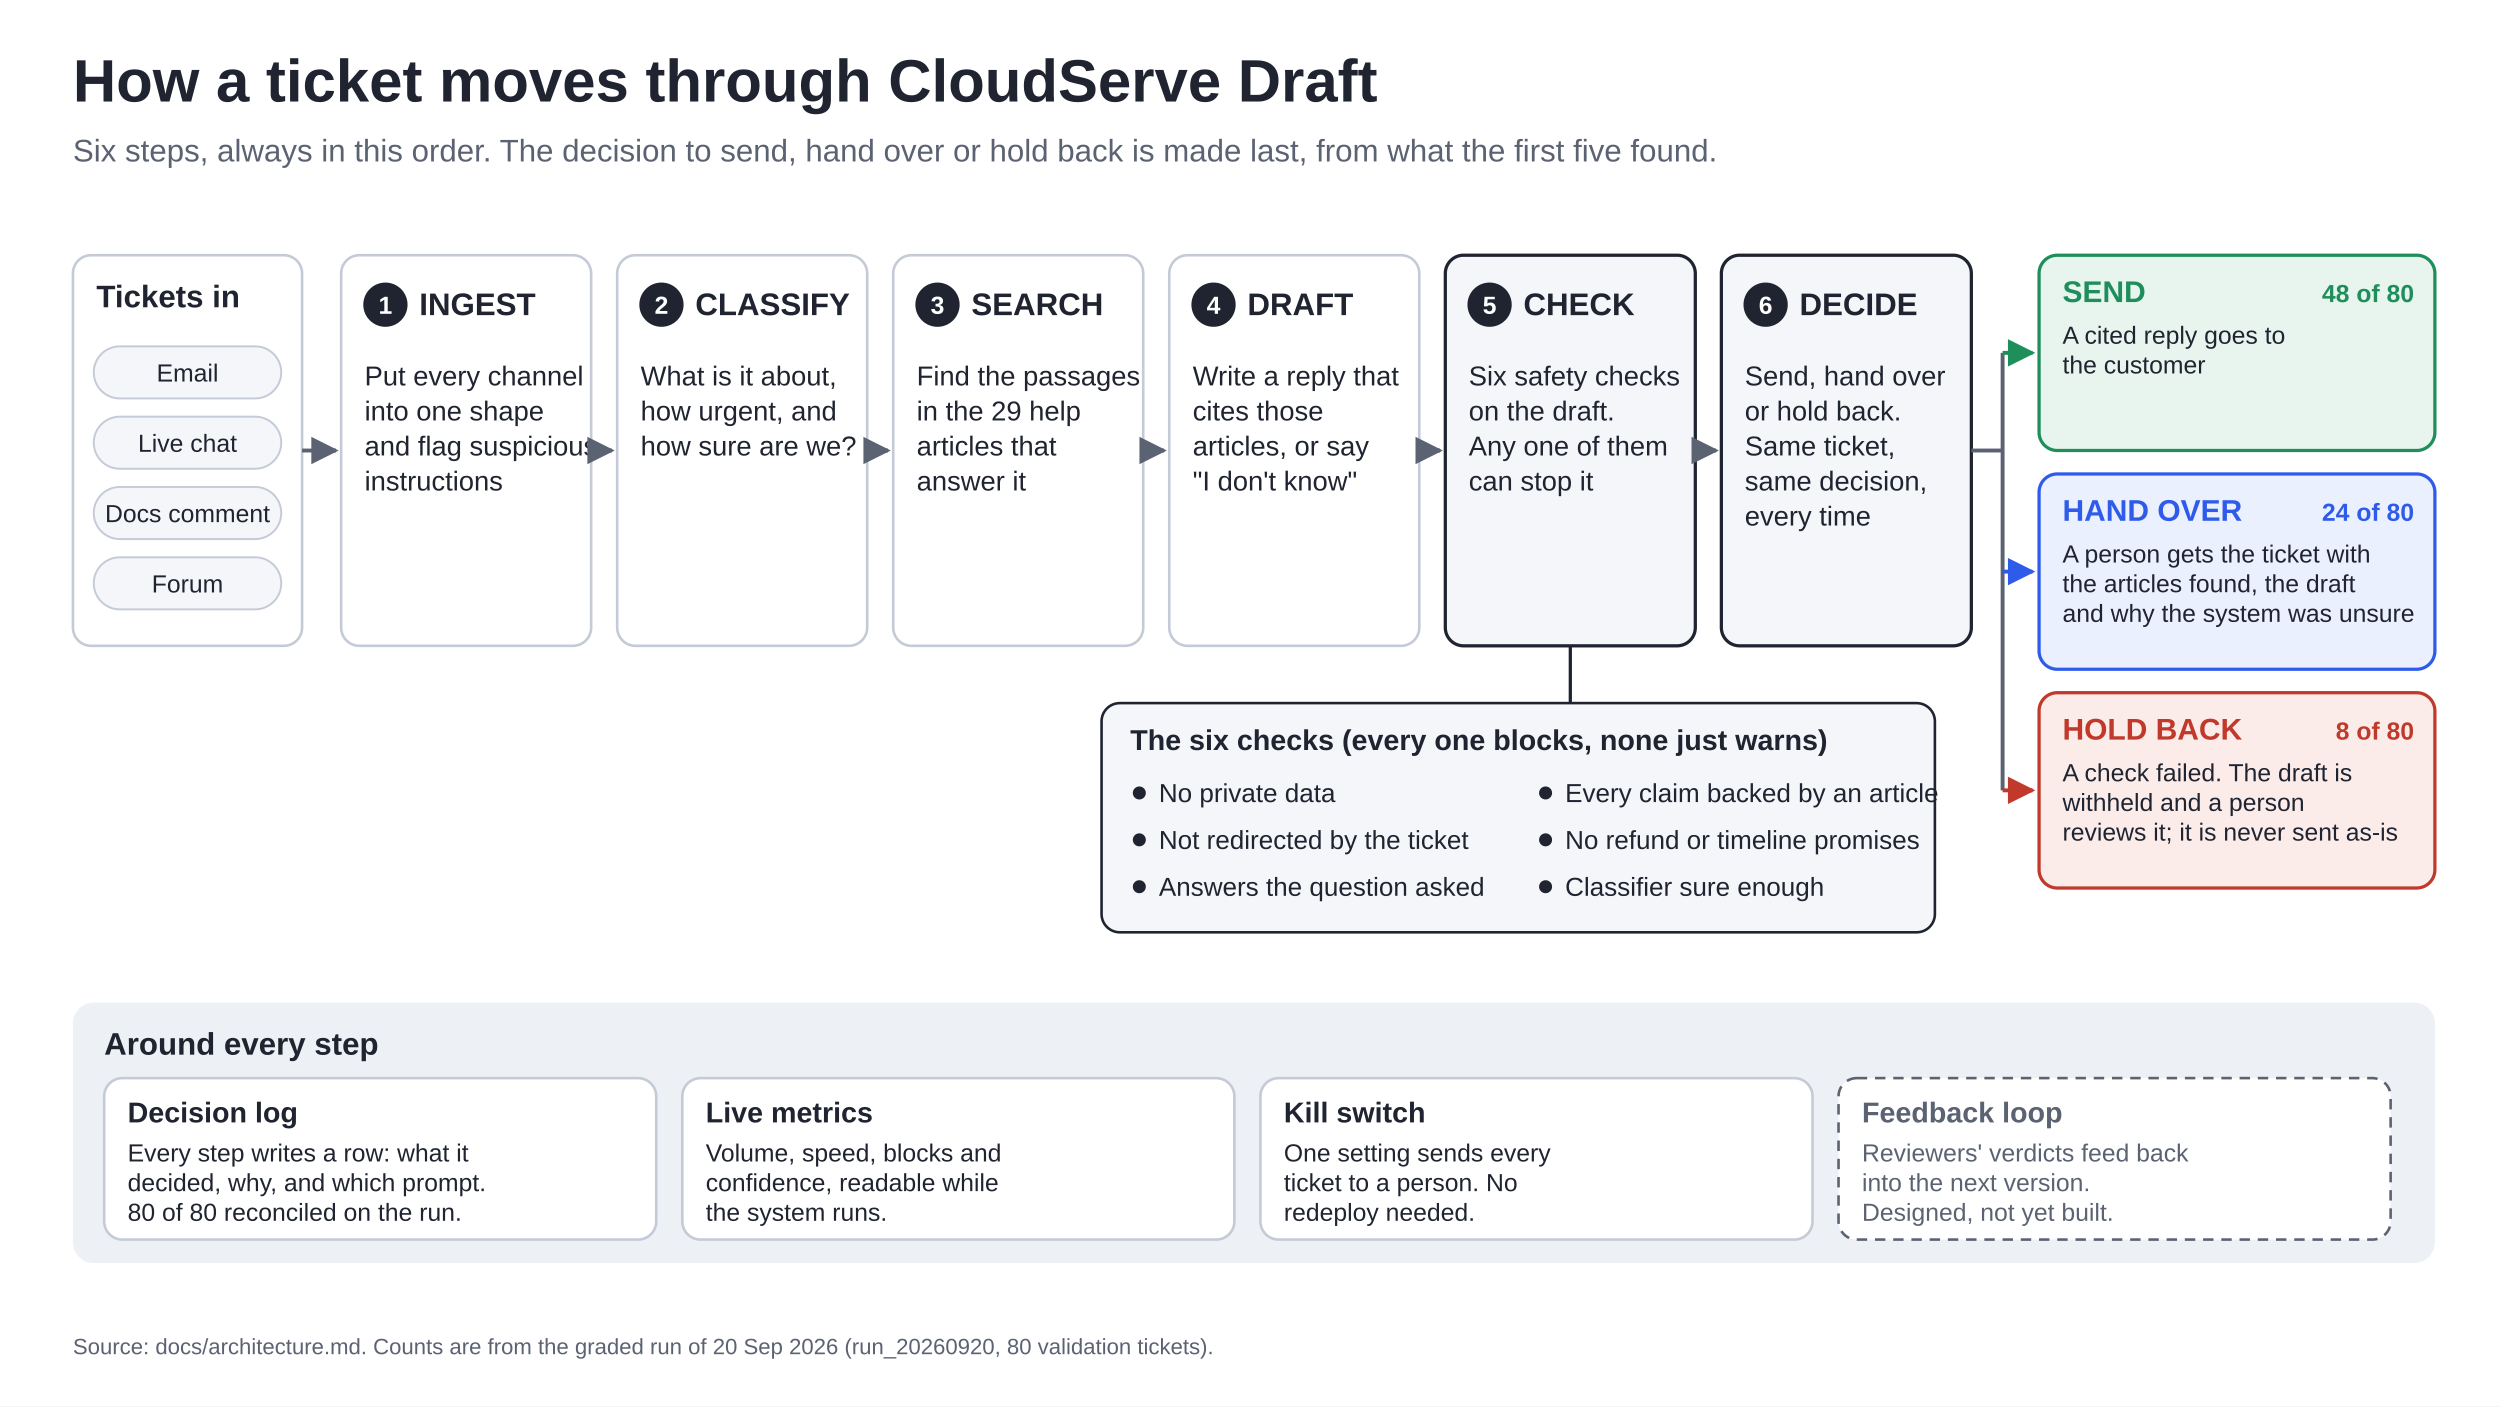
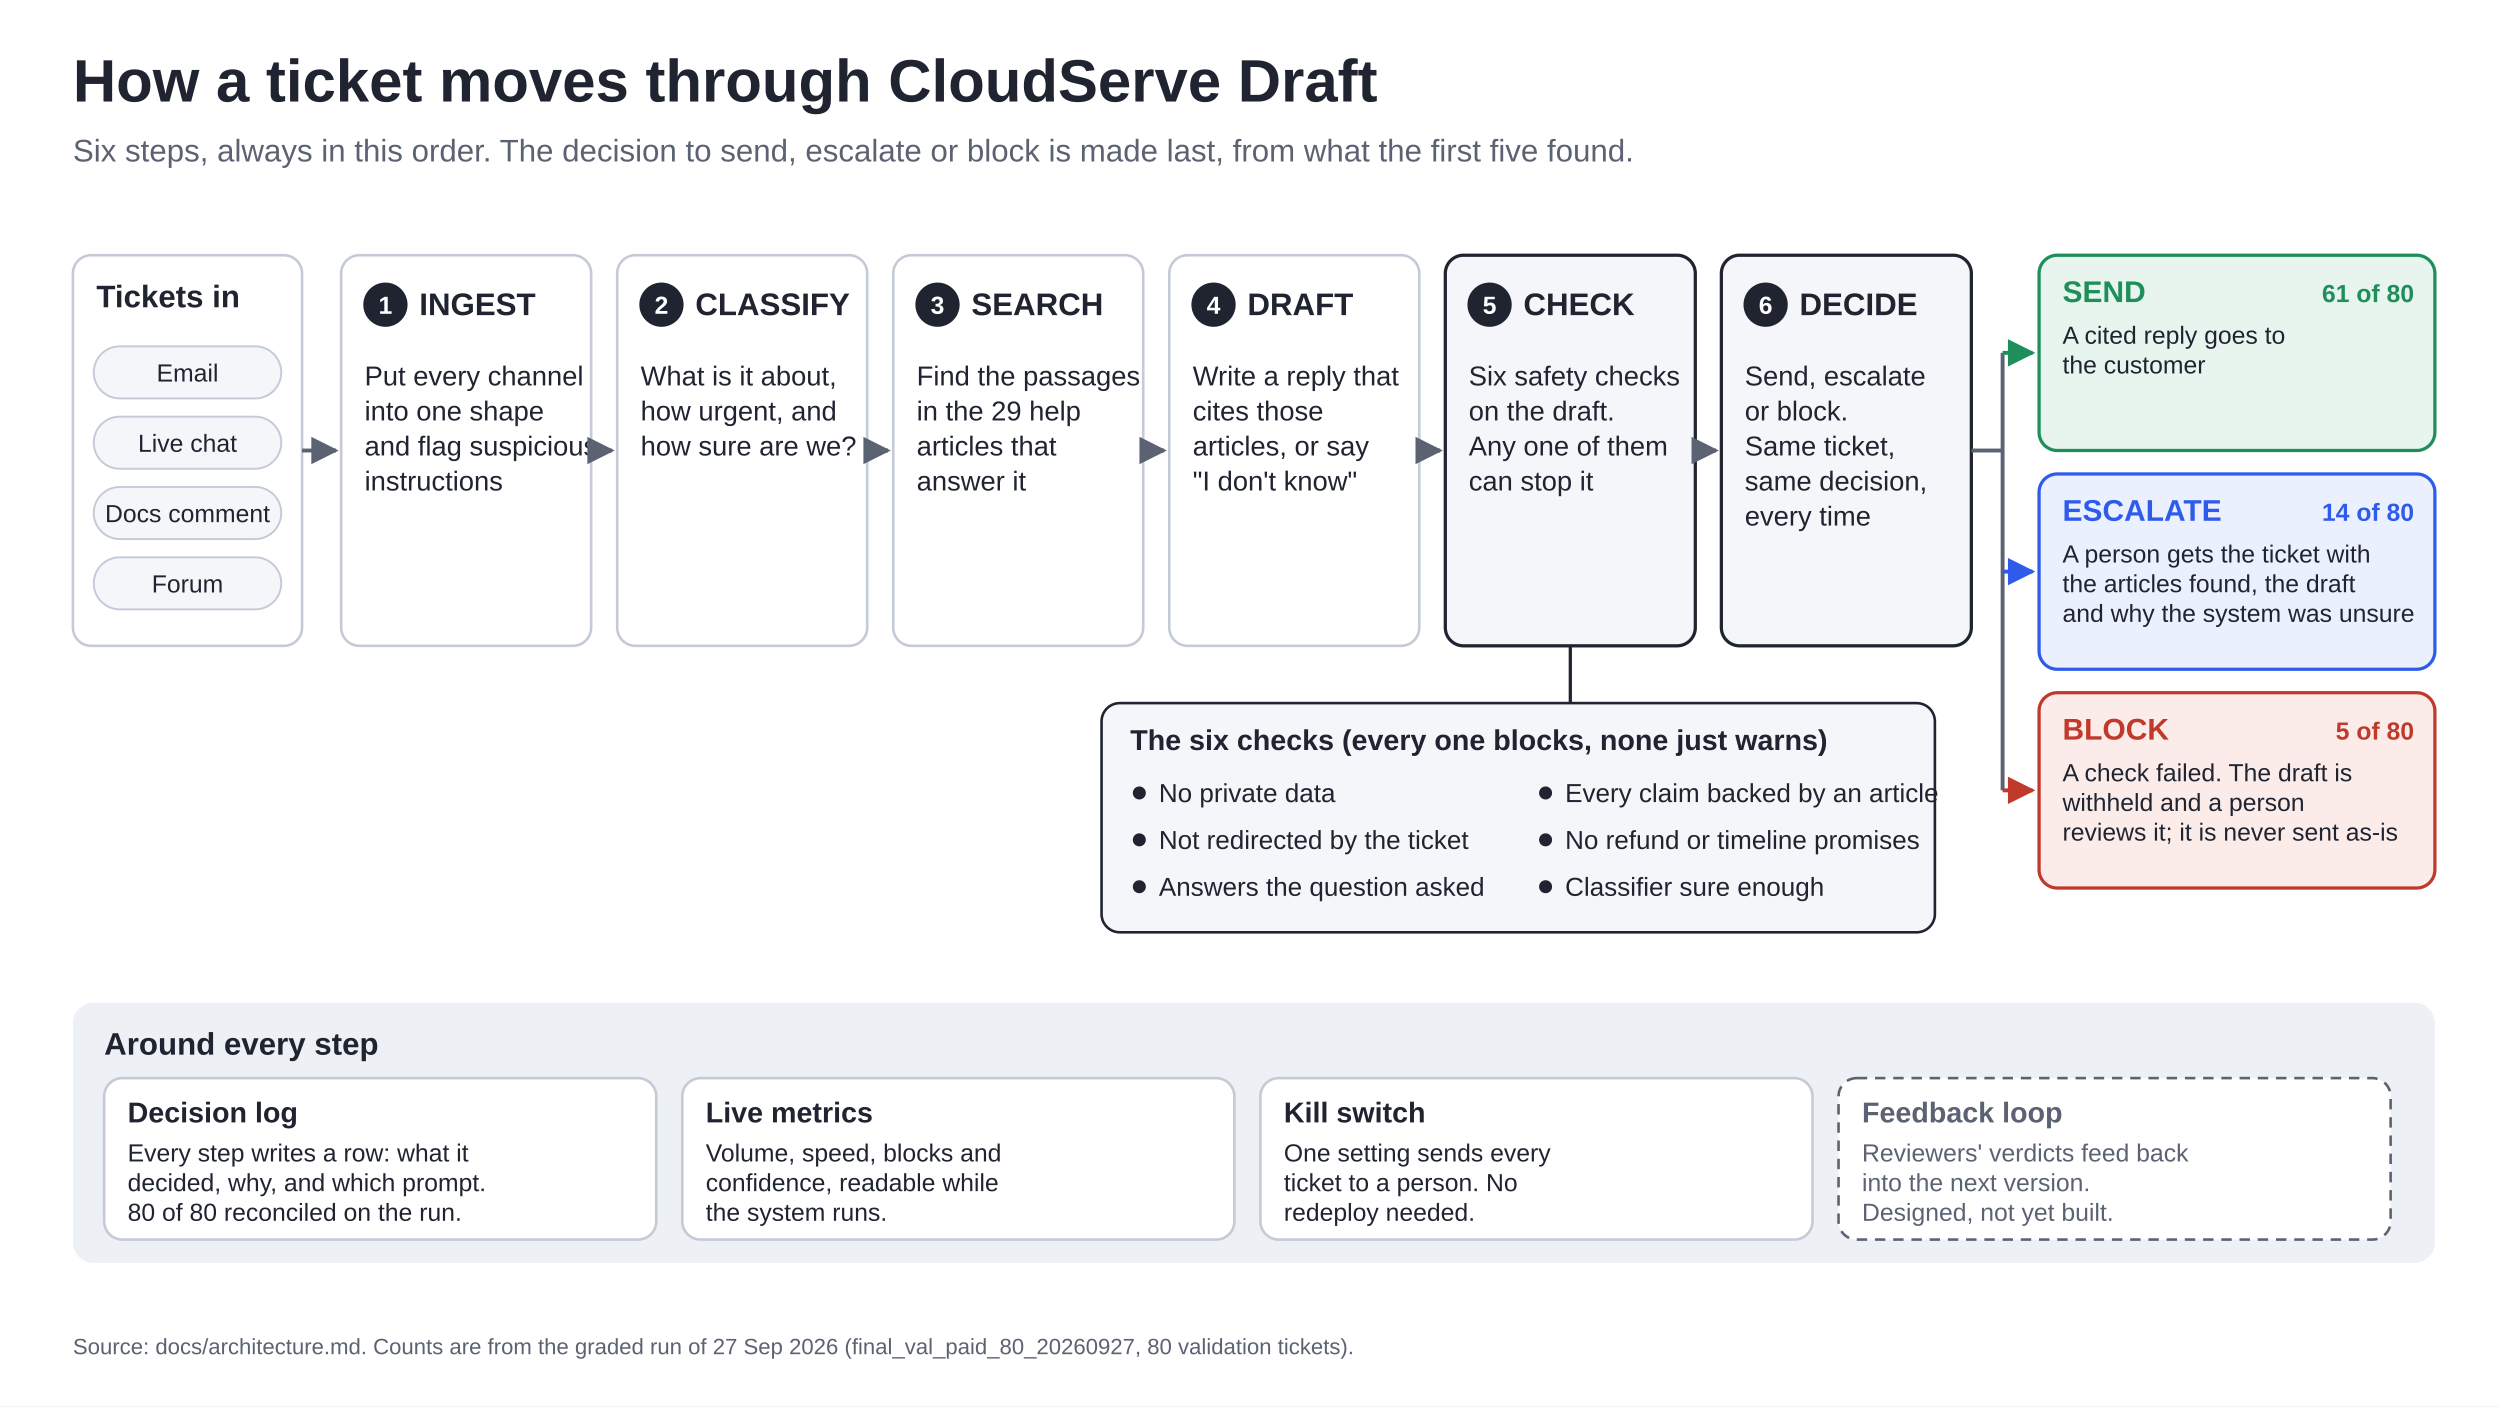
<svg xmlns="http://www.w3.org/2000/svg" width="1920" height="1080" viewBox="0 0 1920 1080">
  <defs>
    <marker id="ah-5B6272" viewBox="0 0 10 10" refX="9" refY="5" markerWidth="7" markerHeight="7" orient="auto-start-reverse">
      <path d="M0,0 L10,5 L0,10 z" fill="#5B6272" />
    </marker>
    <marker id="ah-1E8E5A" viewBox="0 0 10 10" refX="9" refY="5" markerWidth="7" markerHeight="7" orient="auto-start-reverse">
      <path d="M0,0 L10,5 L0,10 z" fill="#1E8E5A" />
    </marker>
    <marker id="ah-2F5BEA" viewBox="0 0 10 10" refX="9" refY="5" markerWidth="7" markerHeight="7" orient="auto-start-reverse">
      <path d="M0,0 L10,5 L0,10 z" fill="#2F5BEA" />
    </marker>
    <marker id="ah-C0392B" viewBox="0 0 10 10" refX="9" refY="5" markerWidth="7" markerHeight="7" orient="auto-start-reverse">
      <path d="M0,0 L10,5 L0,10 z" fill="#C0392B" />
    </marker>
    <marker id="ah-1F2430" viewBox="0 0 10 10" refX="9" refY="5" markerWidth="7" markerHeight="7" orient="auto-start-reverse">
      <path d="M0,0 L10,5 L0,10 z" fill="#1F2430" />
    </marker>
+     <marker id="ah-6D3FD6" viewBox="0 0 10 10" refX="9" refY="5" markerWidth="7" markerHeight="7" orient="auto-start-reverse">
+       <path d="M0,0 L10,5 L0,10 z" fill="#6D3FD6" />
+     </marker>
+     <marker id="ah-475569" viewBox="0 0 10 10" refX="9" refY="5" markerWidth="7" markerHeight="7" orient="auto-start-reverse">
+       <path d="M0,0 L10,5 L0,10 z" fill="#475569" />
+     </marker>
+     <marker id="ah-0F7F82" viewBox="0 0 10 10" refX="9" refY="5" markerWidth="7" markerHeight="7" orient="auto-start-reverse">
+       <path d="M0,0 L10,5 L0,10 z" fill="#0F7F82" />
+     </marker>
+     <marker id="ah-A86412" viewBox="0 0 10 10" refX="9" refY="5" markerWidth="7" markerHeight="7" orient="auto-start-reverse">
+       <path d="M0,0 L10,5 L0,10 z" fill="#A86412" />
+     </marker>
  </defs>
  <rect width="1920" height="1080" fill="#FFFFFF" />
  <text x="56" y="78" font-family="Calibri, Carlito, 'Segoe UI', Arial, sans-serif" font-size="46" font-weight="700" fill="#1F2430" text-anchor="start">
    <tspan x="56" dy="0.0">How a ticket moves through CloudServe Draft</tspan>
  </text>
  <text x="56" y="124" font-family="Calibri, Carlito, 'Segoe UI', Arial, sans-serif" font-size="24" font-weight="400" fill="#5B6272" text-anchor="start">
-     <tspan x="56" dy="0.0">Six steps, always in this order. The decision to send, hand over or hold back is made last, from what the first five found.</tspan>
+     <tspan x="56" dy="0.0">Six steps, always in this order. The decision to send, escalate or block is made last, from what the first five found.</tspan>
  </text>
  <rect x="56" y="196" width="176" height="300" rx="14" fill="#FFFFFF" stroke="#C4CAD6" stroke-width="2" />
  <text x="74" y="236" font-family="Calibri, Carlito, 'Segoe UI', Arial, sans-serif" font-size="24" font-weight="700" fill="#1F2430" text-anchor="start">
    <tspan x="74" dy="0.0">Tickets in</tspan>
  </text>
  <rect x="72" y="266" width="144" height="40" rx="20" fill="#F4F6FA" stroke="#C4CAD6" stroke-width="1.5" />
  <text x="144" y="293" font-family="Calibri, Carlito, 'Segoe UI', Arial, sans-serif" font-size="19" font-weight="400" fill="#1F2430" text-anchor="middle">
    <tspan x="144" dy="0.0">Email</tspan>
  </text>
  <rect x="72" y="320" width="144" height="40" rx="20" fill="#F4F6FA" stroke="#C4CAD6" stroke-width="1.5" />
  <text x="144" y="347" font-family="Calibri, Carlito, 'Segoe UI', Arial, sans-serif" font-size="19" font-weight="400" fill="#1F2430" text-anchor="middle">
    <tspan x="144" dy="0.0">Live chat</tspan>
  </text>
  <rect x="72" y="374" width="144" height="40" rx="20" fill="#F4F6FA" stroke="#C4CAD6" stroke-width="1.5" />
  <text x="144" y="401" font-family="Calibri, Carlito, 'Segoe UI', Arial, sans-serif" font-size="19" font-weight="400" fill="#1F2430" text-anchor="middle">
    <tspan x="144" dy="0.0">Docs comment</tspan>
  </text>
  <rect x="72" y="428" width="144" height="40" rx="20" fill="#F4F6FA" stroke="#C4CAD6" stroke-width="1.5" />
  <text x="144" y="455" font-family="Calibri, Carlito, 'Segoe UI', Arial, sans-serif" font-size="19" font-weight="400" fill="#1F2430" text-anchor="middle">
    <tspan x="144" dy="0.0">Forum</tspan>
  </text>
  <line x1="232" y1="346.0" x2="258" y2="346.0" stroke="#5B6272" stroke-width="3" marker-end="url(#ah-5B6272)" />
  <rect x="262" y="196" width="192" height="300" rx="14" fill="#FFFFFF" stroke="#C4CAD6" stroke-width="2" />
  <circle cx="296" cy="234" r="17" fill="#1F2430" />
  <text x="296" y="241" font-family="Calibri, Carlito, 'Segoe UI', Arial, sans-serif" font-size="19" font-weight="700" fill="#FFFFFF" text-anchor="middle">
    <tspan x="296" dy="0.0">1</tspan>
  </text>
  <text x="322" y="242" font-family="Calibri, Carlito, 'Segoe UI', Arial, sans-serif" font-size="24" font-weight="700" fill="#1F2430" text-anchor="start">
    <tspan x="322" dy="0.0">INGEST</tspan>
  </text>
  <text x="280" y="296" font-family="Calibri, Carlito, 'Segoe UI', Arial, sans-serif" font-size="21" font-weight="400" fill="#1F2430" text-anchor="start">
    <tspan x="280" dy="0.0">Put every channel</tspan>
    <tspan x="280" dy="26.9">into one shape</tspan>
    <tspan x="280" dy="26.9">and flag suspicious</tspan>
    <tspan x="280" dy="26.9">instructions</tspan>
  </text>
  <line x1="454" y1="346.0" x2="470" y2="346.0" stroke="#5B6272" stroke-width="3" marker-end="url(#ah-5B6272)" />
  <rect x="474" y="196" width="192" height="300" rx="14" fill="#FFFFFF" stroke="#C4CAD6" stroke-width="2" />
  <circle cx="508" cy="234" r="17" fill="#1F2430" />
  <text x="508" y="241" font-family="Calibri, Carlito, 'Segoe UI', Arial, sans-serif" font-size="19" font-weight="700" fill="#FFFFFF" text-anchor="middle">
    <tspan x="508" dy="0.0">2</tspan>
  </text>
  <text x="534" y="242" font-family="Calibri, Carlito, 'Segoe UI', Arial, sans-serif" font-size="24" font-weight="700" fill="#1F2430" text-anchor="start">
    <tspan x="534" dy="0.0">CLASSIFY</tspan>
  </text>
  <text x="492" y="296" font-family="Calibri, Carlito, 'Segoe UI', Arial, sans-serif" font-size="21" font-weight="400" fill="#1F2430" text-anchor="start">
    <tspan x="492" dy="0.0">What is it about,</tspan>
    <tspan x="492" dy="26.9">how urgent, and</tspan>
    <tspan x="492" dy="26.9">how sure are we?</tspan>
  </text>
  <line x1="666" y1="346.0" x2="682" y2="346.0" stroke="#5B6272" stroke-width="3" marker-end="url(#ah-5B6272)" />
  <rect x="686" y="196" width="192" height="300" rx="14" fill="#FFFFFF" stroke="#C4CAD6" stroke-width="2" />
  <circle cx="720" cy="234" r="17" fill="#1F2430" />
  <text x="720" y="241" font-family="Calibri, Carlito, 'Segoe UI', Arial, sans-serif" font-size="19" font-weight="700" fill="#FFFFFF" text-anchor="middle">
    <tspan x="720" dy="0.0">3</tspan>
  </text>
  <text x="746" y="242" font-family="Calibri, Carlito, 'Segoe UI', Arial, sans-serif" font-size="24" font-weight="700" fill="#1F2430" text-anchor="start">
    <tspan x="746" dy="0.0">SEARCH</tspan>
  </text>
  <text x="704" y="296" font-family="Calibri, Carlito, 'Segoe UI', Arial, sans-serif" font-size="21" font-weight="400" fill="#1F2430" text-anchor="start">
    <tspan x="704" dy="0.0">Find the passages</tspan>
    <tspan x="704" dy="26.9">in the 29 help</tspan>
    <tspan x="704" dy="26.9">articles that</tspan>
    <tspan x="704" dy="26.9">answer it</tspan>
  </text>
  <line x1="878" y1="346.0" x2="894" y2="346.0" stroke="#5B6272" stroke-width="3" marker-end="url(#ah-5B6272)" />
  <rect x="898" y="196" width="192" height="300" rx="14" fill="#FFFFFF" stroke="#C4CAD6" stroke-width="2" />
  <circle cx="932" cy="234" r="17" fill="#1F2430" />
  <text x="932" y="241" font-family="Calibri, Carlito, 'Segoe UI', Arial, sans-serif" font-size="19" font-weight="700" fill="#FFFFFF" text-anchor="middle">
    <tspan x="932" dy="0.0">4</tspan>
  </text>
  <text x="958" y="242" font-family="Calibri, Carlito, 'Segoe UI', Arial, sans-serif" font-size="24" font-weight="700" fill="#1F2430" text-anchor="start">
    <tspan x="958" dy="0.0">DRAFT</tspan>
  </text>
  <text x="916" y="296" font-family="Calibri, Carlito, 'Segoe UI', Arial, sans-serif" font-size="21" font-weight="400" fill="#1F2430" text-anchor="start">
    <tspan x="916" dy="0.0">Write a reply that</tspan>
    <tspan x="916" dy="26.9">cites those</tspan>
    <tspan x="916" dy="26.9">articles, or say</tspan>
    <tspan x="916" dy="26.9">"I don't know"</tspan>
  </text>
  <line x1="1090" y1="346.0" x2="1106" y2="346.0" stroke="#5B6272" stroke-width="3" marker-end="url(#ah-5B6272)" />
  <rect x="1110" y="196" width="192" height="300" rx="14" fill="#F4F6FA" stroke="#1F2430" stroke-width="2.5" />
  <circle cx="1144" cy="234" r="17" fill="#1F2430" />
  <text x="1144" y="241" font-family="Calibri, Carlito, 'Segoe UI', Arial, sans-serif" font-size="19" font-weight="700" fill="#FFFFFF" text-anchor="middle">
    <tspan x="1144" dy="0.0">5</tspan>
  </text>
  <text x="1170" y="242" font-family="Calibri, Carlito, 'Segoe UI', Arial, sans-serif" font-size="24" font-weight="700" fill="#1F2430" text-anchor="start">
    <tspan x="1170" dy="0.0">CHECK</tspan>
  </text>
  <text x="1128" y="296" font-family="Calibri, Carlito, 'Segoe UI', Arial, sans-serif" font-size="21" font-weight="400" fill="#1F2430" text-anchor="start">
    <tspan x="1128" dy="0.0">Six safety checks</tspan>
    <tspan x="1128" dy="26.9">on the draft.</tspan>
    <tspan x="1128" dy="26.9">Any one of them</tspan>
    <tspan x="1128" dy="26.9">can stop it</tspan>
  </text>
  <line x1="1302" y1="346.0" x2="1318" y2="346.0" stroke="#5B6272" stroke-width="3" marker-end="url(#ah-5B6272)" />
  <rect x="1322" y="196" width="192" height="300" rx="14" fill="#F4F6FA" stroke="#1F2430" stroke-width="2.5" />
  <circle cx="1356" cy="234" r="17" fill="#1F2430" />
  <text x="1356" y="241" font-family="Calibri, Carlito, 'Segoe UI', Arial, sans-serif" font-size="19" font-weight="700" fill="#FFFFFF" text-anchor="middle">
    <tspan x="1356" dy="0.0">6</tspan>
  </text>
  <text x="1382" y="242" font-family="Calibri, Carlito, 'Segoe UI', Arial, sans-serif" font-size="24" font-weight="700" fill="#1F2430" text-anchor="start">
    <tspan x="1382" dy="0.0">DECIDE</tspan>
  </text>
  <text x="1340" y="296" font-family="Calibri, Carlito, 'Segoe UI', Arial, sans-serif" font-size="21" font-weight="400" fill="#1F2430" text-anchor="start">
-     <tspan x="1340" dy="0.0">Send, hand over</tspan>
-     <tspan x="1340" dy="26.9">or hold back.</tspan>
+     <tspan x="1340" dy="0.0">Send, escalate</tspan>
+     <tspan x="1340" dy="26.9">or block.</tspan>
    <tspan x="1340" dy="26.9">Same ticket,</tspan>
    <tspan x="1340" dy="26.9">same decision,</tspan>
    <tspan x="1340" dy="26.9">every time</tspan>
  </text>
  <line x1="1206.0" y1="496" x2="1206.0" y2="540" stroke="#1F2430" stroke-width="2.5" />
  <rect x="846" y="540" width="640" height="176" rx="14" fill="#F4F6FA" stroke="#1F2430" stroke-width="2" />
  <text x="868" y="576" font-family="Calibri, Carlito, 'Segoe UI', Arial, sans-serif" font-size="22" font-weight="700" fill="#1F2430" text-anchor="start">
    <tspan x="868" dy="0.0">The six checks (every one blocks, none just warns)</tspan>
  </text>
  <circle cx="875" cy="609" r="5" fill="#1F2430" />
  <text x="890" y="616" font-family="Calibri, Carlito, 'Segoe UI', Arial, sans-serif" font-size="20" font-weight="400" fill="#1F2430" text-anchor="start">
    <tspan x="890" dy="0.0">No private data</tspan>
  </text>
  <circle cx="1187" cy="609" r="5" fill="#1F2430" />
  <text x="1202" y="616" font-family="Calibri, Carlito, 'Segoe UI', Arial, sans-serif" font-size="20" font-weight="400" fill="#1F2430" text-anchor="start">
    <tspan x="1202" dy="0.0">Every claim backed by an article</tspan>
  </text>
  <circle cx="875" cy="645" r="5" fill="#1F2430" />
  <text x="890" y="652" font-family="Calibri, Carlito, 'Segoe UI', Arial, sans-serif" font-size="20" font-weight="400" fill="#1F2430" text-anchor="start">
    <tspan x="890" dy="0.0">Not redirected by the ticket</tspan>
  </text>
  <circle cx="1187" cy="645" r="5" fill="#1F2430" />
  <text x="1202" y="652" font-family="Calibri, Carlito, 'Segoe UI', Arial, sans-serif" font-size="20" font-weight="400" fill="#1F2430" text-anchor="start">
    <tspan x="1202" dy="0.0">No refund or timeline promises</tspan>
  </text>
  <circle cx="875" cy="681" r="5" fill="#1F2430" />
  <text x="890" y="688" font-family="Calibri, Carlito, 'Segoe UI', Arial, sans-serif" font-size="20" font-weight="400" fill="#1F2430" text-anchor="start">
    <tspan x="890" dy="0.0">Answers the question asked</tspan>
  </text>
  <circle cx="1187" cy="681" r="5" fill="#1F2430" />
  <text x="1202" y="688" font-family="Calibri, Carlito, 'Segoe UI', Arial, sans-serif" font-size="20" font-weight="400" fill="#1F2430" text-anchor="start">
    <tspan x="1202" dy="0.0">Classifier sure enough</tspan>
  </text>
  <line x1="1514" y1="346.0" x2="1538" y2="346.0" stroke="#5B6272" stroke-width="3" />
  <line x1="1538" y1="271.0" x2="1538" y2="607.0" stroke="#5B6272" stroke-width="3" />
  <rect x="1566" y="196" width="304" height="150" rx="14" fill="#E8F5EE" stroke="#1E8E5A" stroke-width="2.5" />
  <text x="1584" y="232" font-family="Calibri, Carlito, 'Segoe UI', Arial, sans-serif" font-size="23" font-weight="700" fill="#1E8E5A" text-anchor="start">
    <tspan x="1584" dy="0.0">SEND</tspan>
  </text>
  <text x="1584" y="264" font-family="Calibri, Carlito, 'Segoe UI', Arial, sans-serif" font-size="19" font-weight="400" fill="#1F2430" text-anchor="start">
    <tspan x="1584" dy="0.0">A cited reply goes to</tspan>
    <tspan x="1584" dy="22.8">the customer</tspan>
  </text>
  <text x="1854" y="232" font-family="Calibri, Carlito, 'Segoe UI', Arial, sans-serif" font-size="19" font-weight="700" fill="#1E8E5A" text-anchor="end">
-     <tspan x="1854" dy="0.0">48 of 80</tspan>
+     <tspan x="1854" dy="0.0">61 of 80</tspan>
  </text>
  <line x1="1538" y1="271.0" x2="1561" y2="271.0" stroke="#1E8E5A" stroke-width="3" marker-end="url(#ah-1E8E5A)" />
  <rect x="1566" y="364" width="304" height="150" rx="14" fill="#EAF0FE" stroke="#2F5BEA" stroke-width="2.5" />
  <text x="1584" y="400" font-family="Calibri, Carlito, 'Segoe UI', Arial, sans-serif" font-size="23" font-weight="700" fill="#2F5BEA" text-anchor="start">
-     <tspan x="1584" dy="0.0">HAND OVER</tspan>
+     <tspan x="1584" dy="0.0">ESCALATE</tspan>
  </text>
  <text x="1584" y="432" font-family="Calibri, Carlito, 'Segoe UI', Arial, sans-serif" font-size="19" font-weight="400" fill="#1F2430" text-anchor="start">
    <tspan x="1584" dy="0.0">A person gets the ticket with</tspan>
    <tspan x="1584" dy="22.8">the articles found, the draft</tspan>
    <tspan x="1584" dy="22.8">and why the system was unsure</tspan>
  </text>
  <text x="1854" y="400" font-family="Calibri, Carlito, 'Segoe UI', Arial, sans-serif" font-size="19" font-weight="700" fill="#2F5BEA" text-anchor="end">
-     <tspan x="1854" dy="0.0">24 of 80</tspan>
+     <tspan x="1854" dy="0.0">14 of 80</tspan>
  </text>
  <line x1="1538" y1="439.0" x2="1561" y2="439.0" stroke="#2F5BEA" stroke-width="3" marker-end="url(#ah-2F5BEA)" />
  <rect x="1566" y="532" width="304" height="150" rx="14" fill="#FBECEA" stroke="#C0392B" stroke-width="2.5" />
  <text x="1584" y="568" font-family="Calibri, Carlito, 'Segoe UI', Arial, sans-serif" font-size="23" font-weight="700" fill="#C0392B" text-anchor="start">
-     <tspan x="1584" dy="0.0">HOLD BACK</tspan>
+     <tspan x="1584" dy="0.0">BLOCK</tspan>
  </text>
  <text x="1584" y="600" font-family="Calibri, Carlito, 'Segoe UI', Arial, sans-serif" font-size="19" font-weight="400" fill="#1F2430" text-anchor="start">
    <tspan x="1584" dy="0.0">A check failed. The draft is</tspan>
    <tspan x="1584" dy="22.8">withheld and a person</tspan>
    <tspan x="1584" dy="22.8">reviews it; it is never sent as-is</tspan>
  </text>
  <text x="1854" y="568" font-family="Calibri, Carlito, 'Segoe UI', Arial, sans-serif" font-size="19" font-weight="700" fill="#C0392B" text-anchor="end">
-     <tspan x="1854" dy="0.0">8 of 80</tspan>
+     <tspan x="1854" dy="0.0">5 of 80</tspan>
  </text>
  <line x1="1538" y1="607.0" x2="1561" y2="607.0" stroke="#C0392B" stroke-width="3" marker-end="url(#ah-C0392B)" />
  <rect x="56" y="770" width="1814" height="200" rx="16" fill="#EDF0F5" stroke="none" stroke-width="2" />
  <text x="80" y="810" font-family="Calibri, Carlito, 'Segoe UI', Arial, sans-serif" font-size="24" font-weight="700" fill="#1F2430" text-anchor="start">
    <tspan x="80" dy="0.0">Around every step</tspan>
  </text>
  <rect x="80" y="828" width="424" height="124" rx="14" fill="#FFFFFF" stroke="#C4CAD6" stroke-width="2" />
  <text x="98" y="862" font-family="Calibri, Carlito, 'Segoe UI', Arial, sans-serif" font-size="22" font-weight="700" fill="#1F2430" text-anchor="start">
    <tspan x="98" dy="0.0">Decision log</tspan>
  </text>
  <text x="98" y="892" font-family="Calibri, Carlito, 'Segoe UI', Arial, sans-serif" font-size="19" font-weight="400" fill="#1F2430" text-anchor="start">
    <tspan x="98" dy="0.0">Every step writes a row: what it</tspan>
    <tspan x="98" dy="22.8">decided, why, and which prompt.</tspan>
    <tspan x="98" dy="22.8">80 of 80 reconciled on the run.</tspan>
  </text>
  <rect x="524" y="828" width="424" height="124" rx="14" fill="#FFFFFF" stroke="#C4CAD6" stroke-width="2" />
  <text x="542" y="862" font-family="Calibri, Carlito, 'Segoe UI', Arial, sans-serif" font-size="22" font-weight="700" fill="#1F2430" text-anchor="start">
    <tspan x="542" dy="0.0">Live metrics</tspan>
  </text>
  <text x="542" y="892" font-family="Calibri, Carlito, 'Segoe UI', Arial, sans-serif" font-size="19" font-weight="400" fill="#1F2430" text-anchor="start">
    <tspan x="542" dy="0.0">Volume, speed, blocks and</tspan>
    <tspan x="542" dy="22.8">confidence, readable while</tspan>
    <tspan x="542" dy="22.8">the system runs.</tspan>
  </text>
  <rect x="968" y="828" width="424" height="124" rx="14" fill="#FFFFFF" stroke="#C4CAD6" stroke-width="2" />
  <text x="986" y="862" font-family="Calibri, Carlito, 'Segoe UI', Arial, sans-serif" font-size="22" font-weight="700" fill="#1F2430" text-anchor="start">
    <tspan x="986" dy="0.0">Kill switch</tspan>
  </text>
  <text x="986" y="892" font-family="Calibri, Carlito, 'Segoe UI', Arial, sans-serif" font-size="19" font-weight="400" fill="#1F2430" text-anchor="start">
    <tspan x="986" dy="0.0">One setting sends every</tspan>
    <tspan x="986" dy="22.8">ticket to a person. No</tspan>
    <tspan x="986" dy="22.8">redeploy needed.</tspan>
  </text>
  <rect x="1412" y="828" width="424" height="124" rx="14" fill="#FFFFFF" stroke="#5B6272" stroke-width="2" stroke-dasharray="8 6" />
  <text x="1430" y="862" font-family="Calibri, Carlito, 'Segoe UI', Arial, sans-serif" font-size="22" font-weight="700" fill="#5B6272" text-anchor="start">
    <tspan x="1430" dy="0.0">Feedback loop</tspan>
  </text>
  <text x="1430" y="892" font-family="Calibri, Carlito, 'Segoe UI', Arial, sans-serif" font-size="19" font-weight="400" fill="#5B6272" text-anchor="start">
    <tspan x="1430" dy="0.0">Reviewers' verdicts feed back</tspan>
    <tspan x="1430" dy="22.8">into the next version.</tspan>
    <tspan x="1430" dy="22.8">Designed, not yet built.</tspan>
  </text>
  <text x="56" y="1040" font-family="Calibri, Carlito, 'Segoe UI', Arial, sans-serif" font-size="17" font-weight="400" fill="#5B6272" text-anchor="start">
-     <tspan x="56" dy="0.0">Source: docs/architecture.md. Counts are from the graded run of 20 Sep 2026 (run_20260920, 80 validation tickets).</tspan>
+     <tspan x="56" dy="0.0">Source: docs/architecture.md. Counts are from the graded run of 27 Sep 2026 (final_val_paid_80_20260927, 80 validation tickets).</tspan>
  </text>
</svg>
